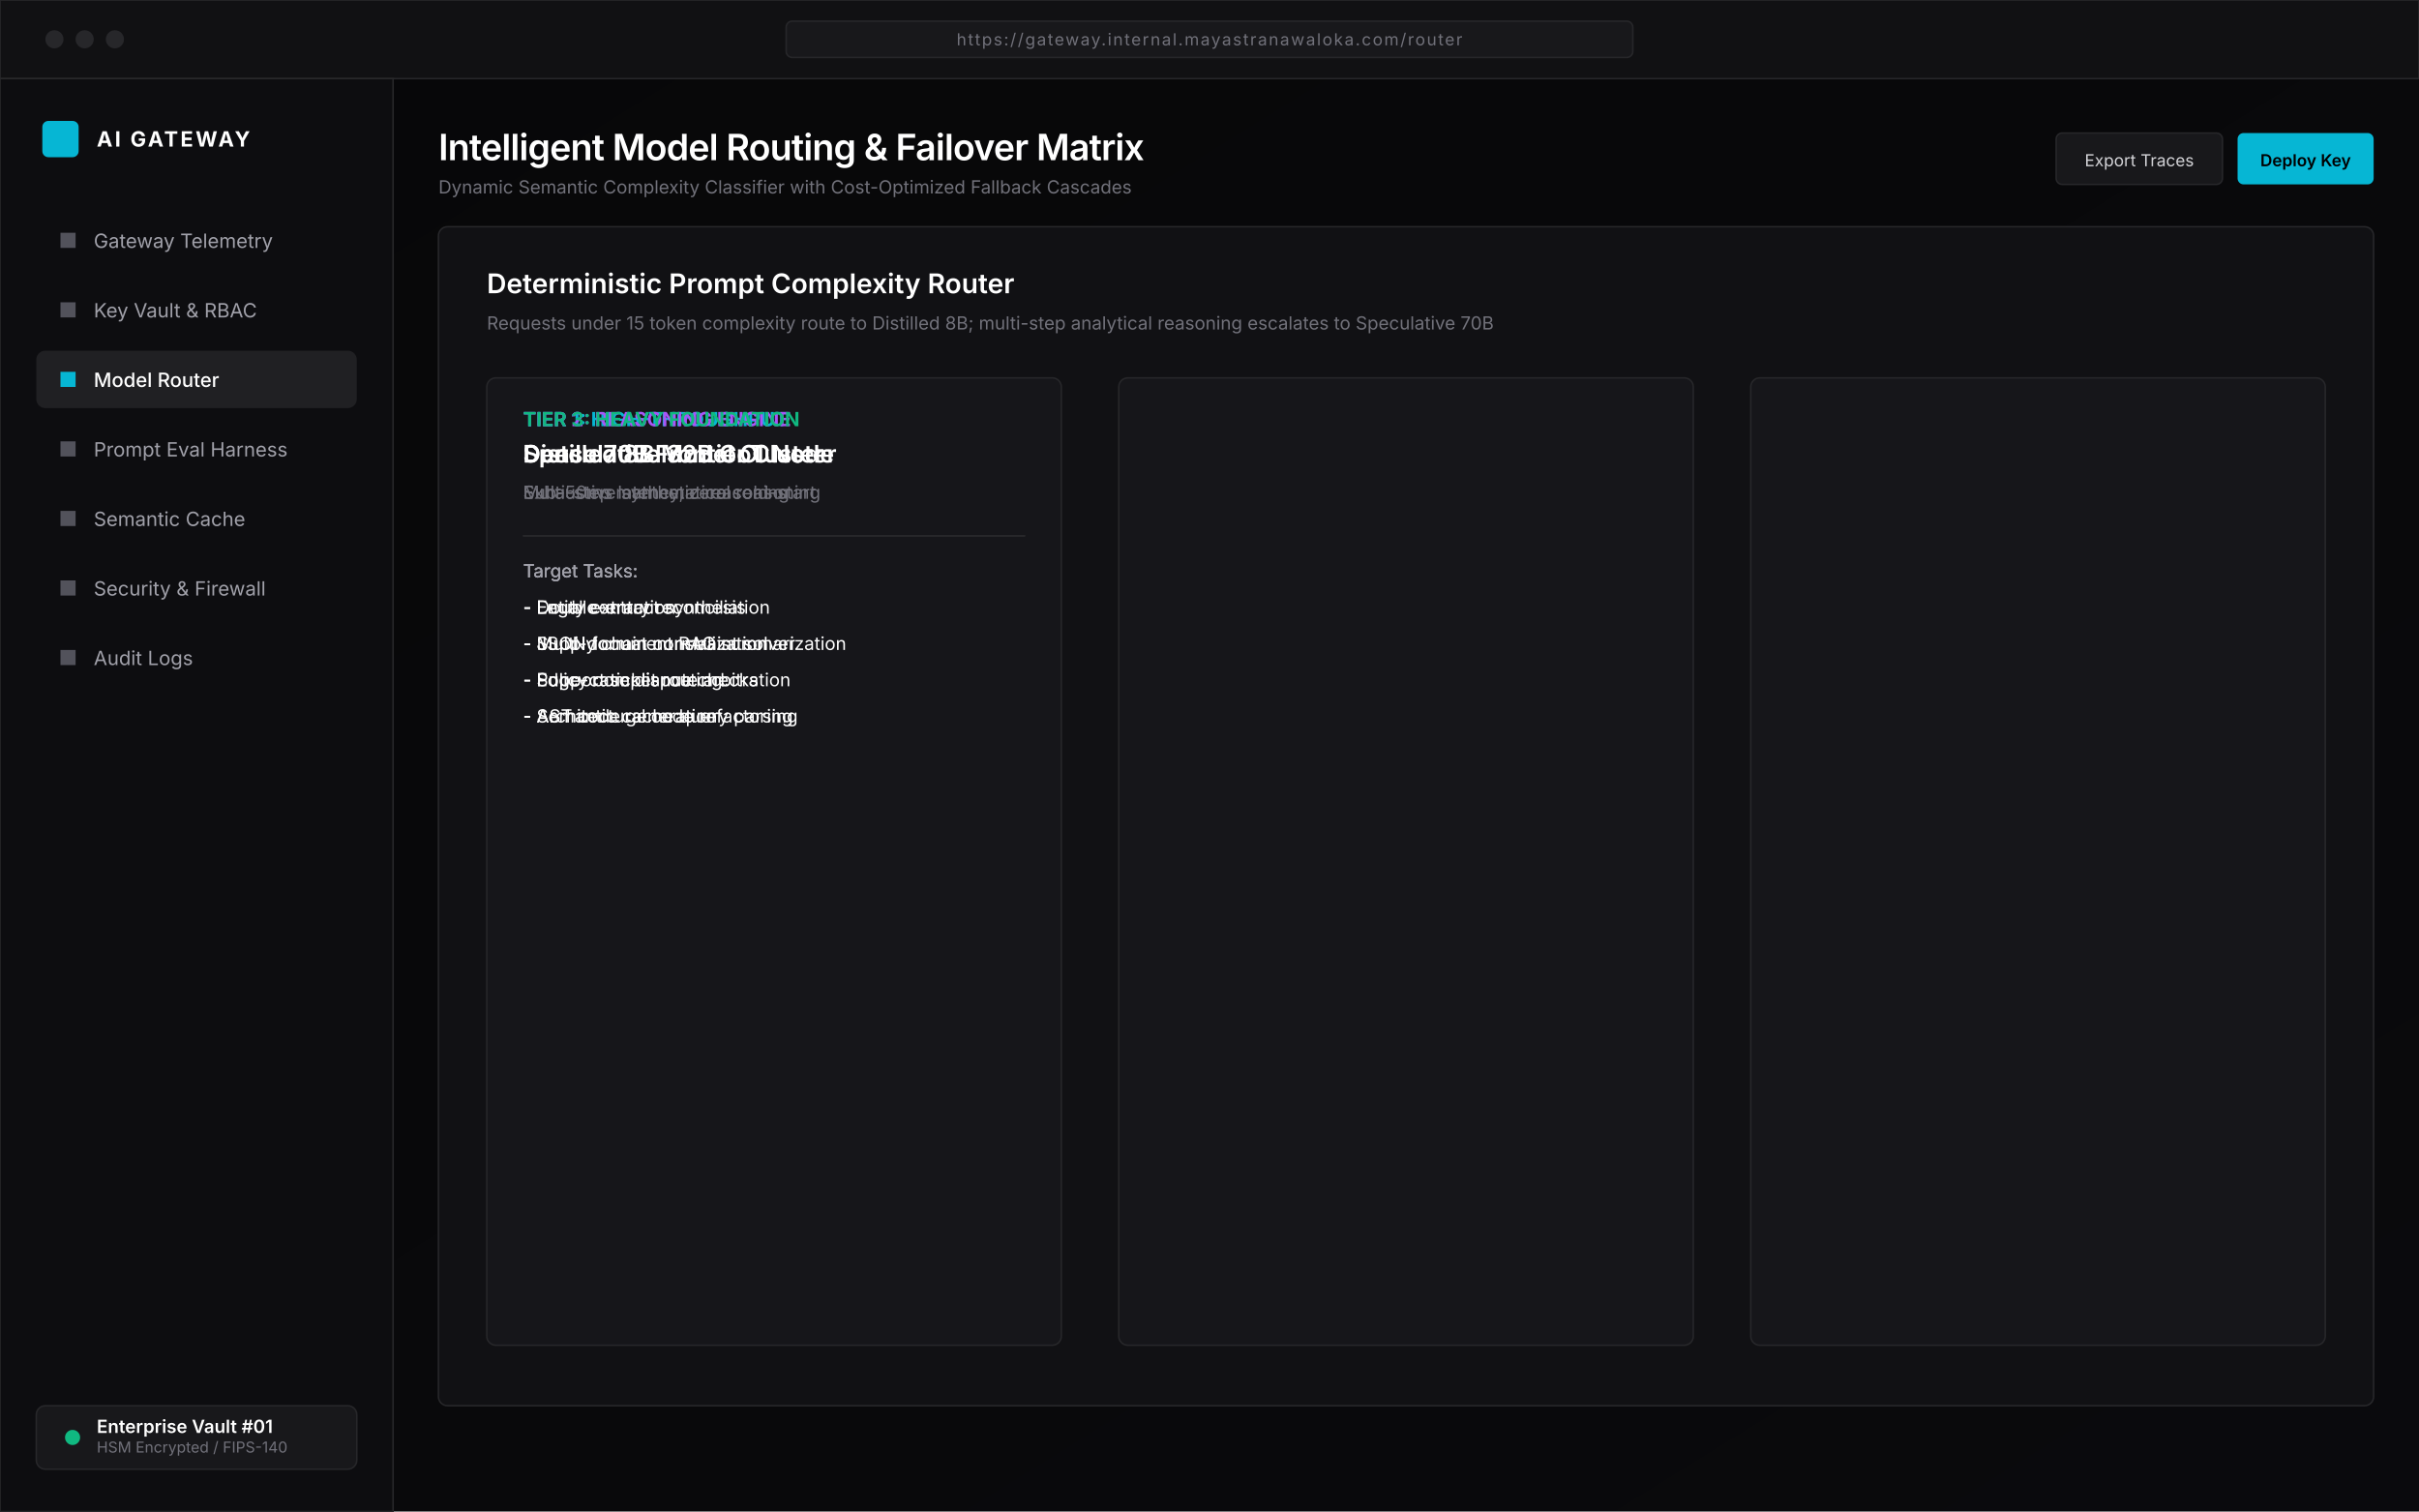
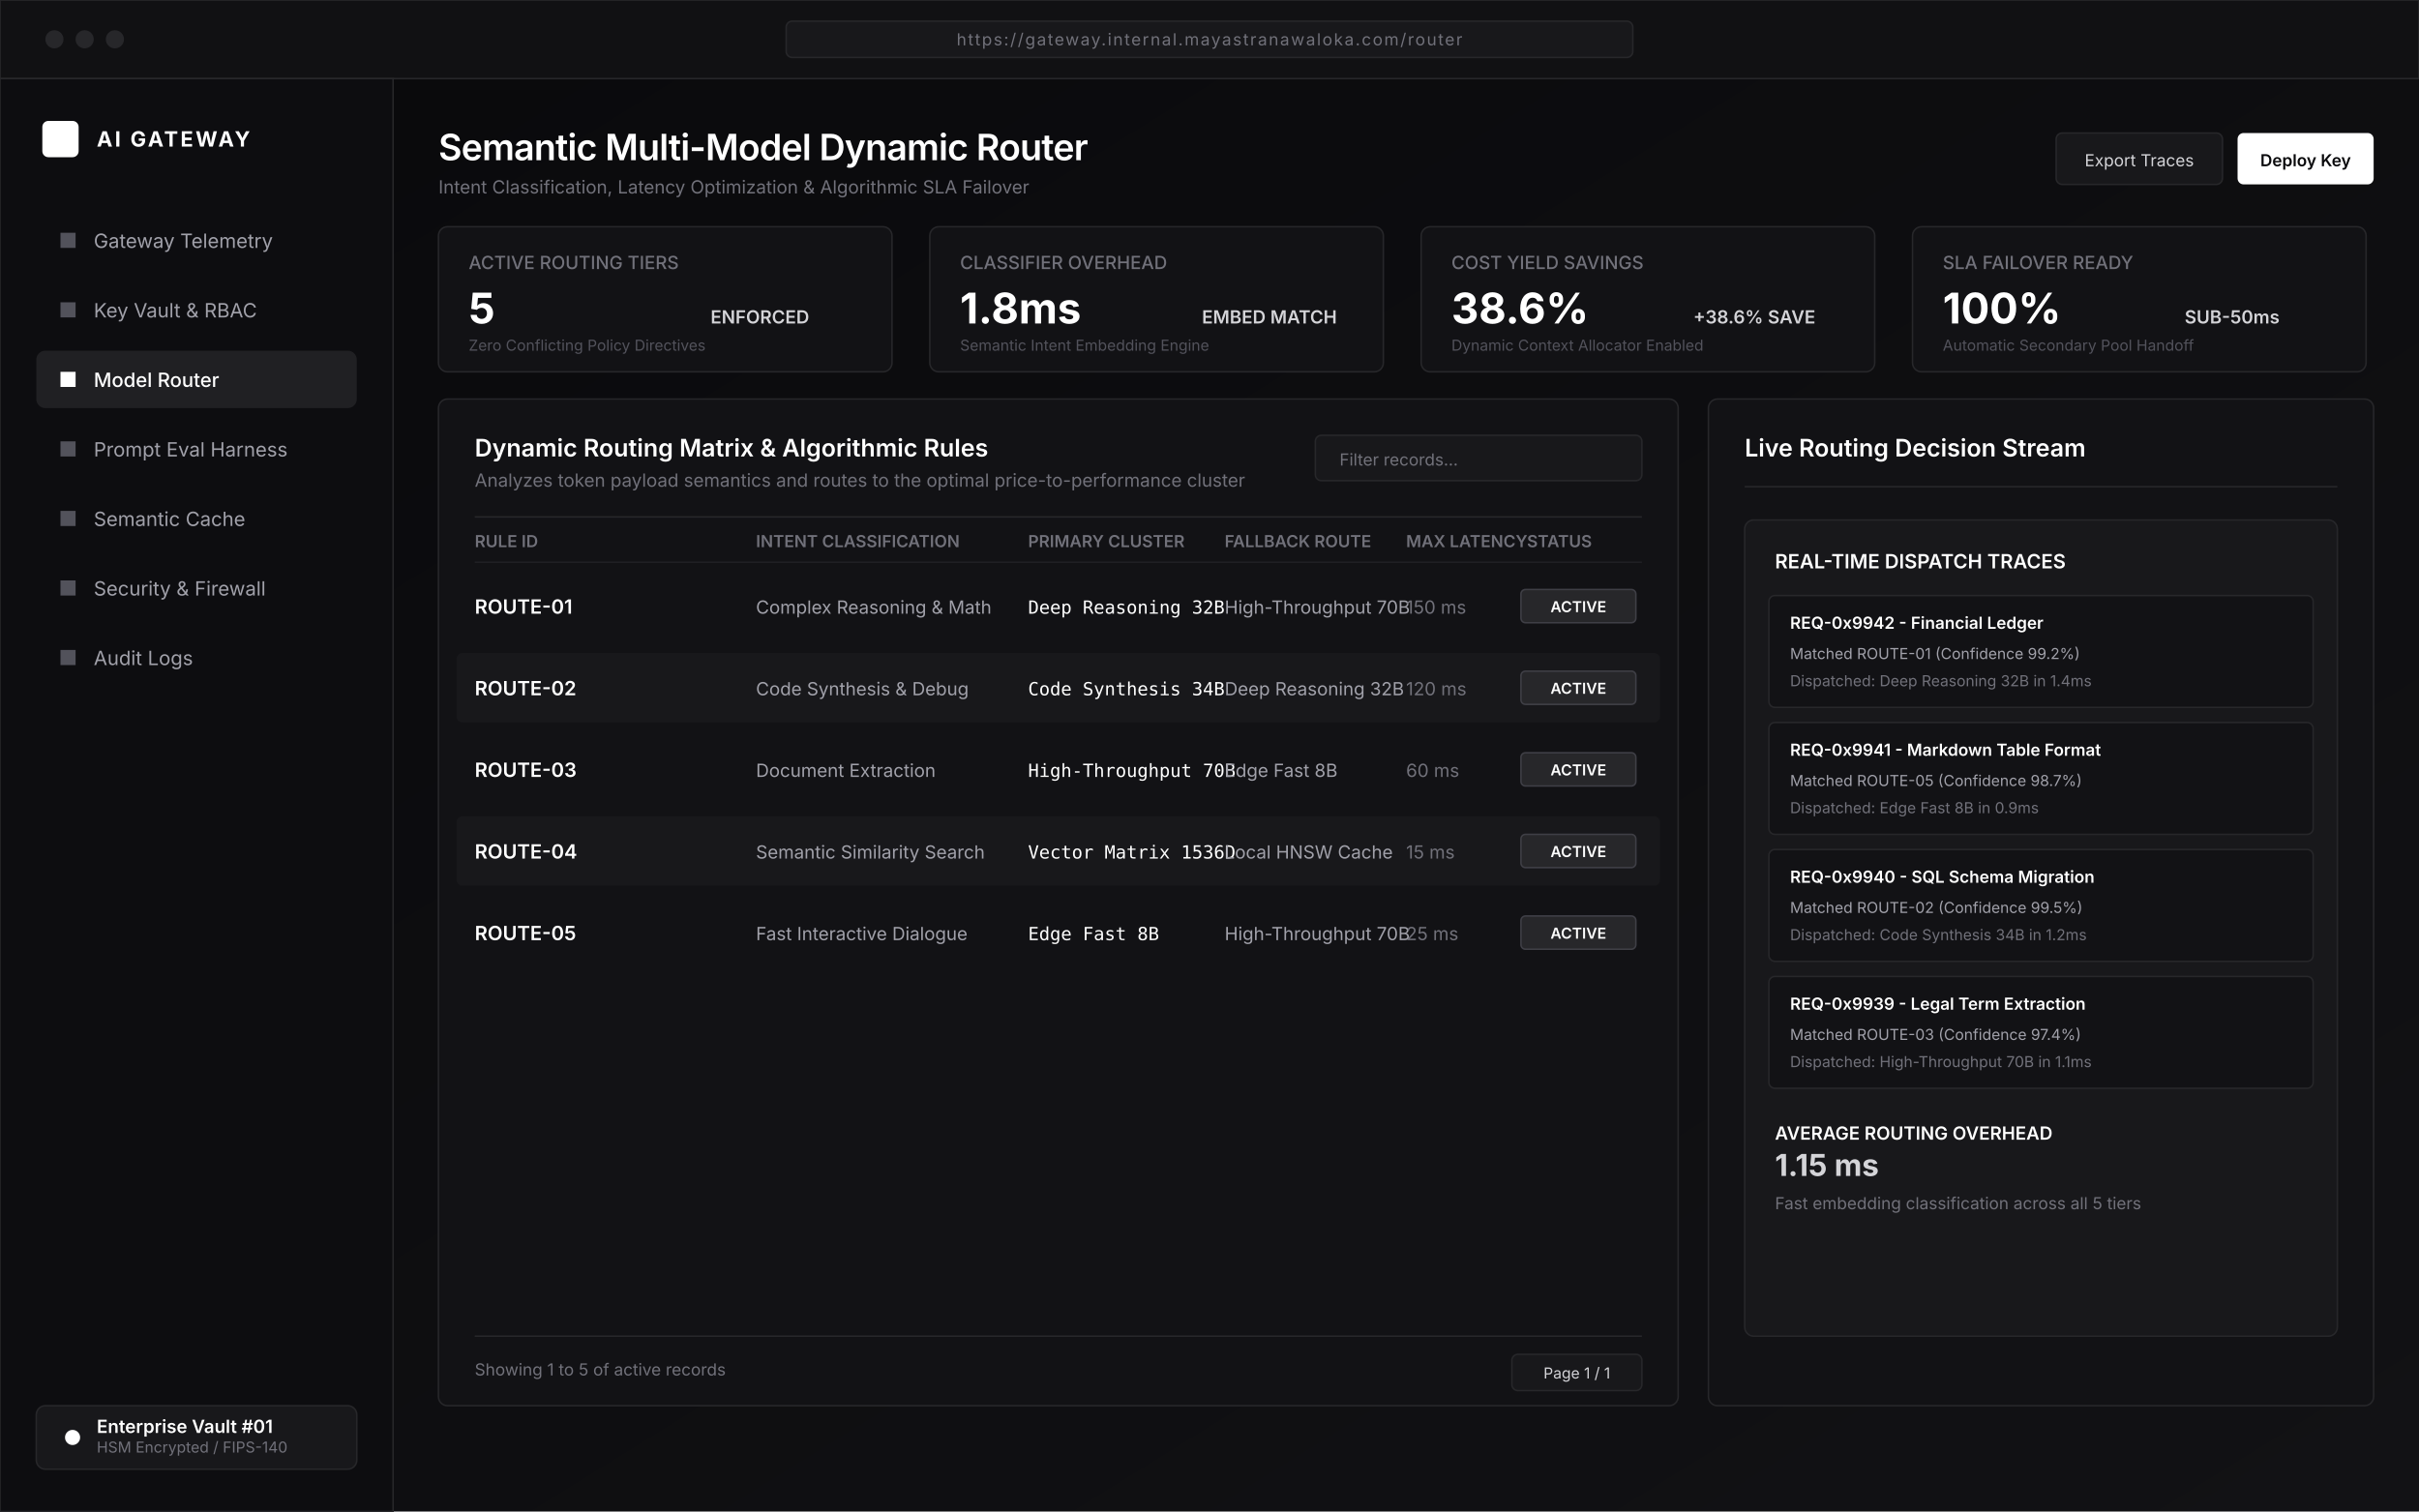
<svg xmlns="http://www.w3.org/2000/svg" viewBox="0 0 1600 1000" width="1600" height="1000">
  <defs>
    <linearGradient id="bgGlow" x1="0" y1="0" x2="1" y2="1">
-       <stop offset="0%" stop-color="#070708" />
-       <stop offset="100%" stop-color="#0a0a0d" />
+       <stop offset="0%" stop-color="#09090b" />
+       <stop offset="100%" stop-color="#121215" />
    </linearGradient>
-     <linearGradient id="cyanGrad" x1="0" y1="0" x2="0" y2="1">
-       <stop offset="0%" stop-color="#06b6d4" stop-opacity="0.3" />
-       <stop offset="100%" stop-color="#06b6d4" stop-opacity="0.0" />
+     <linearGradient id="monoGrad" x1="0" y1="0" x2="0" y2="1">
+       <stop offset="0%" stop-color="#ffffff" stop-opacity="0.18" />
+       <stop offset="100%" stop-color="#ffffff" stop-opacity="0.0" />
    </linearGradient>
  </defs>
  <rect width="1600" height="1000" fill="url(#bgGlow)" />
  <rect width="1600" height="52" fill="#111113" stroke="#27272a" stroke-width="1" />
  <circle cx="36" cy="26" r="6" fill="#27272a" />
  <circle cx="56" cy="26" r="6" fill="#27272a" />
  <circle cx="76" cy="26" r="6" fill="#27272a" />
  <rect x="520" y="14" width="560" height="24" rx="4" fill="#18181b" stroke="#27272a" stroke-width="1" />
  <text x="800" y="30" fill="#71717a" font-family="-apple-system, BlinkMacSystemFont, sans-serif" font-size="11" text-anchor="middle" letter-spacing="1">https://gateway.internal.mayastranawaloka.com/router</text>
  <rect x="0" y="52" width="260" height="948" fill="#0d0d10" stroke="#27272a" stroke-width="1" />
-   <rect x="28" y="80" width="24" height="24" rx="4" fill="#06b6d4" />
+   <rect x="28" y="80" width="24" height="24" rx="4" fill="#ffffff" />
  <text x="64" y="97" fill="#ffffff" font-family="-apple-system, BlinkMacSystemFont, sans-serif" font-size="14" font-weight="700" letter-spacing="1.5">AI GATEWAY</text>
  <g transform="translate(24, 140)">
    <rect x="16" y="14" width="10" height="10" fill="#52525b" />
    <text x="38" y="24" fill="#a1a1aa" font-family="-apple-system, BlinkMacSystemFont, sans-serif" font-size="13">Gateway Telemetry</text>
    <rect x="16" y="60" width="10" height="10" fill="#52525b" />
    <text x="38" y="70" fill="#a1a1aa" font-family="-apple-system, BlinkMacSystemFont, sans-serif" font-size="13">Key Vault &amp; RBAC</text>
    <rect x="0" y="92" width="212" height="38" rx="6" fill="#ffffff" fill-opacity="0.08" />
-     <rect x="16" y="106" width="10" height="10" fill="#06b6d4" />
+     <rect x="16" y="106" width="10" height="10" fill="#ffffff" />
    <text x="38" y="116" fill="#ffffff" font-family="-apple-system, BlinkMacSystemFont, sans-serif" font-size="13" font-weight="500">Model Router</text>
    <rect x="16" y="152" width="10" height="10" fill="#52525b" />
    <text x="38" y="162" fill="#a1a1aa" font-family="-apple-system, BlinkMacSystemFont, sans-serif" font-size="13">Prompt Eval Harness</text>
    <rect x="16" y="198" width="10" height="10" fill="#52525b" />
    <text x="38" y="208" fill="#a1a1aa" font-family="-apple-system, BlinkMacSystemFont, sans-serif" font-size="13">Semantic Cache</text>
    <rect x="16" y="244" width="10" height="10" fill="#52525b" />
    <text x="38" y="254" fill="#a1a1aa" font-family="-apple-system, BlinkMacSystemFont, sans-serif" font-size="13">Security &amp; Firewall</text>
    <rect x="16" y="290" width="10" height="10" fill="#52525b" />
    <text x="38" y="300" fill="#a1a1aa" font-family="-apple-system, BlinkMacSystemFont, sans-serif" font-size="13">Audit Logs</text>
  </g>
  <rect x="24" y="930" width="212" height="42" rx="6" fill="#18181b" stroke="#27272a" stroke-width="1" />
-   <circle cx="48" cy="951" r="5" fill="#10b981" />
+   <circle cx="48" cy="951" r="5" fill="#ffffff" />
  <text x="64" y="948" fill="#ffffff" font-family="-apple-system, BlinkMacSystemFont, sans-serif" font-size="12" font-weight="600">Enterprise Vault #01</text>
  <text x="64" y="961" fill="#71717a" font-family="-apple-system, BlinkMacSystemFont, sans-serif" font-size="10">HSM Encrypted / FIPS-140</text>
  <g transform="translate(290, 80)">
-     <text x="0" y="26" fill="#ffffff" font-family="-apple-system, BlinkMacSystemFont, sans-serif" font-size="24" font-weight="600" letter-spacing="-0.5">Intelligent Model Routing &amp; Failover Matrix</text>
-     <text x="0" y="48" fill="#71717a" font-family="-apple-system, BlinkMacSystemFont, sans-serif" font-size="12">Dynamic Semantic Complexity Classifier with Cost-Optimized Fallback Cascades</text>
+     <text x="0" y="26" fill="#ffffff" font-family="-apple-system, BlinkMacSystemFont, sans-serif" font-size="24" font-weight="600" letter-spacing="-0.5">Semantic Multi-Model Dynamic Router</text>
+     <text x="0" y="48" fill="#71717a" font-family="-apple-system, BlinkMacSystemFont, sans-serif" font-size="12">Intent Classification, Latency Optimization &amp; Algorithmic SLA Failover</text>
    <rect x="1070" y="8" width="110" height="34" rx="4" fill="#18181b" stroke="#27272a" stroke-width="1" />
    <text x="1125" y="30" fill="#d4d4d8" font-family="-apple-system, BlinkMacSystemFont, sans-serif" font-size="11" text-anchor="middle">Export Traces</text>
-     <rect x="1190" y="8" width="90" height="34" rx="4" fill="#06b6d4" />
-     <text x="1235" y="30" fill="#000000" font-family="-apple-system, BlinkMacSystemFont, sans-serif" font-size="11" font-weight="600" text-anchor="middle">Deploy Key</text>
+     <rect x="1190" y="8" width="90" height="34" rx="4" fill="#ffffff" />
+     <text x="1235" y="30" fill="#09090b" font-family="-apple-system, BlinkMacSystemFont, sans-serif" font-size="11" font-weight="600" text-anchor="middle">Deploy Key</text>
  </g>
  <g transform="translate(290, 150)">
-     <rect width="1280" height="780" rx="6" fill="#111114" stroke="#27272a" stroke-width="1" />
-     <text x="32" y="44" fill="#ffffff" font-family="-apple-system, BlinkMacSystemFont, sans-serif" font-size="18" font-weight="600">Deterministic Prompt Complexity Router</text>
-     <text x="32" y="68" fill="#71717a" font-family="-apple-system, BlinkMacSystemFont, sans-serif" font-size="12">Requests under 15 token complexity route to Distilled 8B; multi-step analytical reasoning escalates to Speculative 70B</text>
-     <g transform="translate(32, 100)">
-       <rect width="380" height="640" rx="6" fill="#16161a" stroke="#27272a" />
-       <text x="24" y="32" fill="#06b6d4" font-family="-apple-system, BlinkMacSystemFont, sans-serif" font-size="13" font-weight="700">TIER 1: HIGH-THROUGHPUT</text>
-       <text x="24" y="56" fill="#ffffff" font-family="-apple-system, BlinkMacSystemFont, sans-serif" font-size="16" font-weight="600">Distilled 8B Model Cluster</text>
-       <text x="24" y="80" fill="#71717a" font-family="-apple-system, BlinkMacSystemFont, sans-serif" font-size="12">Sub-50ms latency, zero cold-start</text>
-       <rect x="24" y="104" width="332" height="1" fill="#27272a" />
-       <text x="24" y="132" fill="#a1a1aa" font-family="-apple-system, BlinkMacSystemFont, sans-serif" font-size="12">Target Tasks:</text>
-       <text x="24" y="156" fill="#ffffff" font-family="-apple-system, BlinkMacSystemFont, sans-serif" font-size="12">- Entity extraction</text>
-       <text x="24" y="180" fill="#ffffff" font-family="-apple-system, BlinkMacSystemFont, sans-serif" font-size="12">- JSON format normalization</text>
-       <text x="24" y="204" fill="#ffffff" font-family="-apple-system, BlinkMacSystemFont, sans-serif" font-size="12">- Support ticket routing</text>
-       <text x="24" y="228" fill="#ffffff" font-family="-apple-system, BlinkMacSystemFont, sans-serif" font-size="12">- Semantic cache query parsing</text>
-       <rect x="418" width="380" height="640" rx="6" fill="#16161a" stroke="#27272a" />
-       <text x="24" y="32" fill="#a855f7" font-family="-apple-system, BlinkMacSystemFont, sans-serif" font-size="13" font-weight="700">TIER 2: REASONING ENGINE</text>
-       <text x="24" y="56" fill="#ffffff" font-family="-apple-system, BlinkMacSystemFont, sans-serif" font-size="16" font-weight="600">Speculative 32B CoT Node</text>
-       <text x="24" y="80" fill="#71717a" font-family="-apple-system, BlinkMacSystemFont, sans-serif" font-size="12">Multi-step mathematical reasoning</text>
-       <rect x="24" y="104" width="332" height="1" fill="#27272a" />
-       <text x="24" y="132" fill="#a1a1aa" font-family="-apple-system, BlinkMacSystemFont, sans-serif" font-size="12">Target Tasks:</text>
-       <text x="24" y="156" fill="#ffffff" font-family="-apple-system, BlinkMacSystemFont, sans-serif" font-size="12">- Double-entry reconciliation</text>
-       <text x="24" y="180" fill="#ffffff" font-family="-apple-system, BlinkMacSystemFont, sans-serif" font-size="12">- Supply chain constraint solver</text>
-       <text x="24" y="204" fill="#ffffff" font-family="-apple-system, BlinkMacSystemFont, sans-serif" font-size="12">- Policy compliance checks</text>
-       <text x="24" y="228" fill="#ffffff" font-family="-apple-system, BlinkMacSystemFont, sans-serif" font-size="12">- AST code generation</text>
-       <rect x="836" width="380" height="640" rx="6" fill="#16161a" stroke="#27272a" />
-       <text x="24" y="32" fill="#10b981" font-family="-apple-system, BlinkMacSystemFont, sans-serif" font-size="13" font-weight="700">TIER 3: HEAVY FOUNDATION</text>
-       <text x="24" y="56" fill="#ffffff" font-family="-apple-system, BlinkMacSystemFont, sans-serif" font-size="16" font-weight="600">Dense 70B Frontier Cluster</text>
-       <text x="24" y="80" fill="#71717a" font-family="-apple-system, BlinkMacSystemFont, sans-serif" font-size="12">Exhaustive synthetic reasoning</text>
-       <rect x="24" y="104" width="332" height="1" fill="#27272a" />
-       <text x="24" y="132" fill="#a1a1aa" font-family="-apple-system, BlinkMacSystemFont, sans-serif" font-size="12">Target Tasks:</text>
-       <text x="24" y="156" fill="#ffffff" font-family="-apple-system, BlinkMacSystemFont, sans-serif" font-size="12">- Legal contract synthesis</text>
-       <text x="24" y="180" fill="#ffffff" font-family="-apple-system, BlinkMacSystemFont, sans-serif" font-size="12">- Multi-document RAG summarization</text>
-       <text x="24" y="204" fill="#ffffff" font-family="-apple-system, BlinkMacSystemFont, sans-serif" font-size="12">- Edge-case dispute arbitration</text>
-       <text x="24" y="228" fill="#ffffff" font-family="-apple-system, BlinkMacSystemFont, sans-serif" font-size="12">- Architectural code refactoring</text>
+     <g transform="translate(0, 0)">
+       <rect x="0" y="0" width="300" height="96" rx="6" fill="#121215" stroke="#27272a" stroke-width="1" />
+       <text x="20" y="28" fill="#71717a" font-family="-apple-system, BlinkMacSystemFont, sans-serif" font-size="12" font-weight="500">ACTIVE ROUTING TIERS</text>
+       <text x="20" y="64" fill="#ffffff" font-family="-apple-system, BlinkMacSystemFont, sans-serif" font-size="28" font-weight="700">5</text>
+       <text x="180" y="64" fill="#d4d4d8" font-family="-apple-system, BlinkMacSystemFont, sans-serif" font-size="12" font-weight="600">ENFORCED</text>
+       <text x="20" y="82" fill="#52525b" font-family="-apple-system, BlinkMacSystemFont, sans-serif" font-size="10">Zero Conflicting Policy Directives</text>
+       <rect x="325" y="0" width="300" height="96" rx="6" fill="#121215" stroke="#27272a" stroke-width="1" />
+       <text x="345" y="28" fill="#71717a" font-family="-apple-system, BlinkMacSystemFont, sans-serif" font-size="12" font-weight="500">CLASSIFIER OVERHEAD</text>
+       <text x="345" y="64" fill="#ffffff" font-family="-apple-system, BlinkMacSystemFont, sans-serif" font-size="28" font-weight="700">1.8ms</text>
+       <text x="505" y="64" fill="#d4d4d8" font-family="-apple-system, BlinkMacSystemFont, sans-serif" font-size="12" font-weight="600">EMBED MATCH</text>
+       <text x="345" y="82" fill="#52525b" font-family="-apple-system, BlinkMacSystemFont, sans-serif" font-size="10">Semantic Intent Embedding Engine</text>
+       <rect x="650" y="0" width="300" height="96" rx="6" fill="#121215" stroke="#27272a" stroke-width="1" />
+       <text x="670" y="28" fill="#71717a" font-family="-apple-system, BlinkMacSystemFont, sans-serif" font-size="12" font-weight="500">COST YIELD SAVINGS</text>
+       <text x="670" y="64" fill="#ffffff" font-family="-apple-system, BlinkMacSystemFont, sans-serif" font-size="28" font-weight="700">38.6%</text>
+       <text x="830" y="64" fill="#d4d4d8" font-family="-apple-system, BlinkMacSystemFont, sans-serif" font-size="12" font-weight="600">+38.6% SAVE</text>
+       <text x="670" y="82" fill="#52525b" font-family="-apple-system, BlinkMacSystemFont, sans-serif" font-size="10">Dynamic Context Allocator Enabled</text>
+       <rect x="975" y="0" width="300" height="96" rx="6" fill="#121215" stroke="#27272a" stroke-width="1" />
+       <text x="995" y="28" fill="#71717a" font-family="-apple-system, BlinkMacSystemFont, sans-serif" font-size="12" font-weight="500">SLA FAILOVER READY</text>
+       <text x="995" y="64" fill="#ffffff" font-family="-apple-system, BlinkMacSystemFont, sans-serif" font-size="28" font-weight="700">100%</text>
+       <text x="1155" y="64" fill="#d4d4d8" font-family="-apple-system, BlinkMacSystemFont, sans-serif" font-size="12" font-weight="600">SUB-50ms</text>
+       <text x="995" y="82" fill="#52525b" font-family="-apple-system, BlinkMacSystemFont, sans-serif" font-size="10">Automatic Secondary Pool Handoff</text>
+     </g>
+     <g transform="translate(0, 114)">
+       <rect width="820" height="666" rx="6" fill="#121215" stroke="#27272a" stroke-width="1" />
+       <text x="24" y="38" fill="#ffffff" font-family="-apple-system, BlinkMacSystemFont, sans-serif" font-size="16" font-weight="600">Dynamic Routing Matrix &amp; Algorithmic Rules</text>
+       <text x="24" y="58" fill="#71717a" font-family="-apple-system, BlinkMacSystemFont, sans-serif" font-size="12">Analyzes token payload semantics and routes to the optimal price-to-performance cluster</text>
+       <rect x="580" y="24" width="216" height="30" rx="4" fill="#18181b" stroke="#27272a" stroke-width="1" />
+       <text x="596" y="44" fill="#71717a" font-family="-apple-system, BlinkMacSystemFont, sans-serif" font-size="11">Filter records...</text>
+       <line x1="24" y1="78" x2="796" y2="78" stroke="#27272a" stroke-width="1" />
+       <text x="24" y="98" fill="#71717a" font-family="-apple-system, BlinkMacSystemFont, sans-serif" font-size="11" font-weight="600">RULE ID</text>
+       <text x="210" y="98" fill="#71717a" font-family="-apple-system, BlinkMacSystemFont, sans-serif" font-size="11" font-weight="600">INTENT CLASSIFICATION</text>
+       <text x="390" y="98" fill="#71717a" font-family="-apple-system, BlinkMacSystemFont, sans-serif" font-size="11" font-weight="600">PRIMARY CLUSTER</text>
+       <text x="520" y="98" fill="#71717a" font-family="-apple-system, BlinkMacSystemFont, sans-serif" font-size="11" font-weight="600">FALLBACK ROUTE</text>
+       <text x="640" y="98" fill="#71717a" font-family="-apple-system, BlinkMacSystemFont, sans-serif" font-size="11" font-weight="600">MAX LATENCY</text>
+       <text x="720" y="98" fill="#71717a" font-family="-apple-system, BlinkMacSystemFont, sans-serif" font-size="11" font-weight="600">STATUS</text>
+       <line x1="24" y1="108" x2="796" y2="108" stroke="#1f1f23" stroke-width="1" />
+       <rect x="12" y="114" width="796" height="46" rx="4" fill="#121215" />
+       <text x="24" y="142" fill="#ffffff" font-family="-apple-system, BlinkMacSystemFont, sans-serif" font-size="13" font-weight="600">ROUTE-01</text>
+       <text x="210" y="142" fill="#a1a1aa" font-family="-apple-system, BlinkMacSystemFont, sans-serif" font-size="12">Complex Reasoning &amp; Math</text>
+       <text x="390" y="142" fill="#ffffff" font-family="monospace" font-size="12">Deep Reasoning 32B</text>
+       <text x="520" y="142" fill="#a1a1aa" font-family="-apple-system, BlinkMacSystemFont, sans-serif" font-size="12">High-Throughput 70B</text>
+       <text x="640" y="142" fill="#71717a" font-family="-apple-system, BlinkMacSystemFont, sans-serif" font-size="12">150 ms</text>
+       <rect x="716" y="126" width="76" height="22" rx="3" fill="#27272a" stroke="#3f3f46" stroke-width="1" />
+       <text x="754" y="141" fill="#ffffff" font-family="-apple-system, BlinkMacSystemFont, sans-serif" font-size="10" font-weight="600" text-anchor="middle">ACTIVE</text>
+       <rect x="12" y="168" width="796" height="46" rx="4" fill="#18181b" />
+       <text x="24" y="196" fill="#ffffff" font-family="-apple-system, BlinkMacSystemFont, sans-serif" font-size="13" font-weight="600">ROUTE-02</text>
+       <text x="210" y="196" fill="#a1a1aa" font-family="-apple-system, BlinkMacSystemFont, sans-serif" font-size="12">Code Synthesis &amp; Debug</text>
+       <text x="390" y="196" fill="#ffffff" font-family="monospace" font-size="12">Code Synthesis 34B</text>
+       <text x="520" y="196" fill="#a1a1aa" font-family="-apple-system, BlinkMacSystemFont, sans-serif" font-size="12">Deep Reasoning 32B</text>
+       <text x="640" y="196" fill="#71717a" font-family="-apple-system, BlinkMacSystemFont, sans-serif" font-size="12">120 ms</text>
+       <rect x="716" y="180" width="76" height="22" rx="3" fill="#27272a" stroke="#3f3f46" stroke-width="1" />
+       <text x="754" y="195" fill="#ffffff" font-family="-apple-system, BlinkMacSystemFont, sans-serif" font-size="10" font-weight="600" text-anchor="middle">ACTIVE</text>
+       <rect x="12" y="222" width="796" height="46" rx="4" fill="#121215" />
+       <text x="24" y="250" fill="#ffffff" font-family="-apple-system, BlinkMacSystemFont, sans-serif" font-size="13" font-weight="600">ROUTE-03</text>
+       <text x="210" y="250" fill="#a1a1aa" font-family="-apple-system, BlinkMacSystemFont, sans-serif" font-size="12">Document Extraction</text>
+       <text x="390" y="250" fill="#ffffff" font-family="monospace" font-size="12">High-Throughput 70B</text>
+       <text x="520" y="250" fill="#a1a1aa" font-family="-apple-system, BlinkMacSystemFont, sans-serif" font-size="12">Edge Fast 8B</text>
+       <text x="640" y="250" fill="#71717a" font-family="-apple-system, BlinkMacSystemFont, sans-serif" font-size="12">60 ms</text>
+       <rect x="716" y="234" width="76" height="22" rx="3" fill="#27272a" stroke="#3f3f46" stroke-width="1" />
+       <text x="754" y="249" fill="#ffffff" font-family="-apple-system, BlinkMacSystemFont, sans-serif" font-size="10" font-weight="600" text-anchor="middle">ACTIVE</text>
+       <rect x="12" y="276" width="796" height="46" rx="4" fill="#18181b" />
+       <text x="24" y="304" fill="#ffffff" font-family="-apple-system, BlinkMacSystemFont, sans-serif" font-size="13" font-weight="600">ROUTE-04</text>
+       <text x="210" y="304" fill="#a1a1aa" font-family="-apple-system, BlinkMacSystemFont, sans-serif" font-size="12">Semantic Similarity Search</text>
+       <text x="390" y="304" fill="#ffffff" font-family="monospace" font-size="12">Vector Matrix 1536D</text>
+       <text x="520" y="304" fill="#a1a1aa" font-family="-apple-system, BlinkMacSystemFont, sans-serif" font-size="12">Local HNSW Cache</text>
+       <text x="640" y="304" fill="#71717a" font-family="-apple-system, BlinkMacSystemFont, sans-serif" font-size="12">15 ms</text>
+       <rect x="716" y="288" width="76" height="22" rx="3" fill="#27272a" stroke="#3f3f46" stroke-width="1" />
+       <text x="754" y="303" fill="#ffffff" font-family="-apple-system, BlinkMacSystemFont, sans-serif" font-size="10" font-weight="600" text-anchor="middle">ACTIVE</text>
+       <rect x="12" y="330" width="796" height="46" rx="4" fill="#121215" />
+       <text x="24" y="358" fill="#ffffff" font-family="-apple-system, BlinkMacSystemFont, sans-serif" font-size="13" font-weight="600">ROUTE-05</text>
+       <text x="210" y="358" fill="#a1a1aa" font-family="-apple-system, BlinkMacSystemFont, sans-serif" font-size="12">Fast Interactive Dialogue</text>
+       <text x="390" y="358" fill="#ffffff" font-family="monospace" font-size="12">Edge Fast 8B</text>
+       <text x="520" y="358" fill="#a1a1aa" font-family="-apple-system, BlinkMacSystemFont, sans-serif" font-size="12">High-Throughput 70B</text>
+       <text x="640" y="358" fill="#71717a" font-family="-apple-system, BlinkMacSystemFont, sans-serif" font-size="12">25 ms</text>
+       <rect x="716" y="342" width="76" height="22" rx="3" fill="#27272a" stroke="#3f3f46" stroke-width="1" />
+       <text x="754" y="357" fill="#ffffff" font-family="-apple-system, BlinkMacSystemFont, sans-serif" font-size="10" font-weight="600" text-anchor="middle">ACTIVE</text>
+       <line x1="24" y1="620" x2="796" y2="620" stroke="#27272a" stroke-width="1" />
+       <text x="24" y="646" fill="#71717a" font-family="-apple-system, BlinkMacSystemFont, sans-serif" font-size="11">Showing 1 to 5 of active records</text>
+       <rect x="710" y="632" width="86" height="24" rx="4" fill="#18181b" stroke="#27272a" stroke-width="1" />
+       <text x="753" y="648" fill="#d4d4d8" font-family="-apple-system, BlinkMacSystemFont, sans-serif" font-size="10" text-anchor="middle">Page 1 / 1</text>
+       <g transform="translate(840, 0)">
+         <rect width="440" height="666" rx="6" fill="#121215" stroke="#27272a" stroke-width="1" />
+         <text x="24" y="38" fill="#ffffff" font-family="-apple-system, BlinkMacSystemFont, sans-serif" font-size="16" font-weight="600">Live Routing Decision Stream</text>
+         <line x1="24" y1="58" x2="416" y2="58" stroke="#27272a" stroke-width="1" />
+         <g transform="translate(24, 80)">
+           <rect width="392" height="540" rx="6" fill="#18181b" stroke="#27272a" stroke-width="1" />
+           <text x="20" y="32" fill="#ffffff" font-family="-apple-system, BlinkMacSystemFont, sans-serif" font-size="13" font-weight="600">REAL-TIME DISPATCH TRACES</text>
+           <g transform="translate(16, 50)">
+             <rect width="360" height="74" rx="4" fill="#121215" stroke="#27272a" stroke-width="1" />
+             <text x="14" y="22" fill="#ffffff" font-family="-apple-system, BlinkMacSystemFont, sans-serif" font-size="11" font-weight="600">REQ-0x9942 - Financial Ledger</text>
+             <text x="14" y="42" fill="#a1a1aa" font-family="-apple-system, BlinkMacSystemFont, sans-serif" font-size="10">Matched ROUTE-01 (Confidence 99.2%)</text>
+             <text x="14" y="60" fill="#71717a" font-family="-apple-system, BlinkMacSystemFont, sans-serif" font-size="10">Dispatched: Deep Reasoning 32B in 1.4ms</text>
+           </g>
+           <g transform="translate(16, 134)">
+             <rect width="360" height="74" rx="4" fill="#121215" stroke="#27272a" stroke-width="1" />
+             <text x="14" y="22" fill="#ffffff" font-family="-apple-system, BlinkMacSystemFont, sans-serif" font-size="11" font-weight="600">REQ-0x9941 - Markdown Table Format</text>
+             <text x="14" y="42" fill="#a1a1aa" font-family="-apple-system, BlinkMacSystemFont, sans-serif" font-size="10">Matched ROUTE-05 (Confidence 98.7%)</text>
+             <text x="14" y="60" fill="#71717a" font-family="-apple-system, BlinkMacSystemFont, sans-serif" font-size="10">Dispatched: Edge Fast 8B in 0.9ms</text>
+           </g>
+           <g transform="translate(16, 218)">
+             <rect width="360" height="74" rx="4" fill="#121215" stroke="#27272a" stroke-width="1" />
+             <text x="14" y="22" fill="#ffffff" font-family="-apple-system, BlinkMacSystemFont, sans-serif" font-size="11" font-weight="600">REQ-0x9940 - SQL Schema Migration</text>
+             <text x="14" y="42" fill="#a1a1aa" font-family="-apple-system, BlinkMacSystemFont, sans-serif" font-size="10">Matched ROUTE-02 (Confidence 99.5%)</text>
+             <text x="14" y="60" fill="#71717a" font-family="-apple-system, BlinkMacSystemFont, sans-serif" font-size="10">Dispatched: Code Synthesis 34B in 1.2ms</text>
+           </g>
+           <g transform="translate(16, 302)">
+             <rect width="360" height="74" rx="4" fill="#121215" stroke="#27272a" stroke-width="1" />
+             <text x="14" y="22" fill="#ffffff" font-family="-apple-system, BlinkMacSystemFont, sans-serif" font-size="11" font-weight="600">REQ-0x9939 - Legal Term Extraction</text>
+             <text x="14" y="42" fill="#a1a1aa" font-family="-apple-system, BlinkMacSystemFont, sans-serif" font-size="10">Matched ROUTE-03 (Confidence 97.4%)</text>
+             <text x="14" y="60" fill="#71717a" font-family="-apple-system, BlinkMacSystemFont, sans-serif" font-size="10">Dispatched: High-Throughput 70B in 1.1ms</text>
+           </g>
+           <text x="20" y="410" fill="#ffffff" font-family="-apple-system, BlinkMacSystemFont, sans-serif" font-size="12" font-weight="600">AVERAGE ROUTING OVERHEAD</text>
+           <text x="20" y="434" fill="#d4d4d8" font-family="-apple-system, BlinkMacSystemFont, sans-serif" font-size="20" font-weight="700">1.15 ms</text>
+           <text x="20" y="456" fill="#71717a" font-family="-apple-system, BlinkMacSystemFont, sans-serif" font-size="11">Fast embedding classification across all 5 tiers</text>
+         </g>
+       </g>
    </g>
  </g>
</svg>
